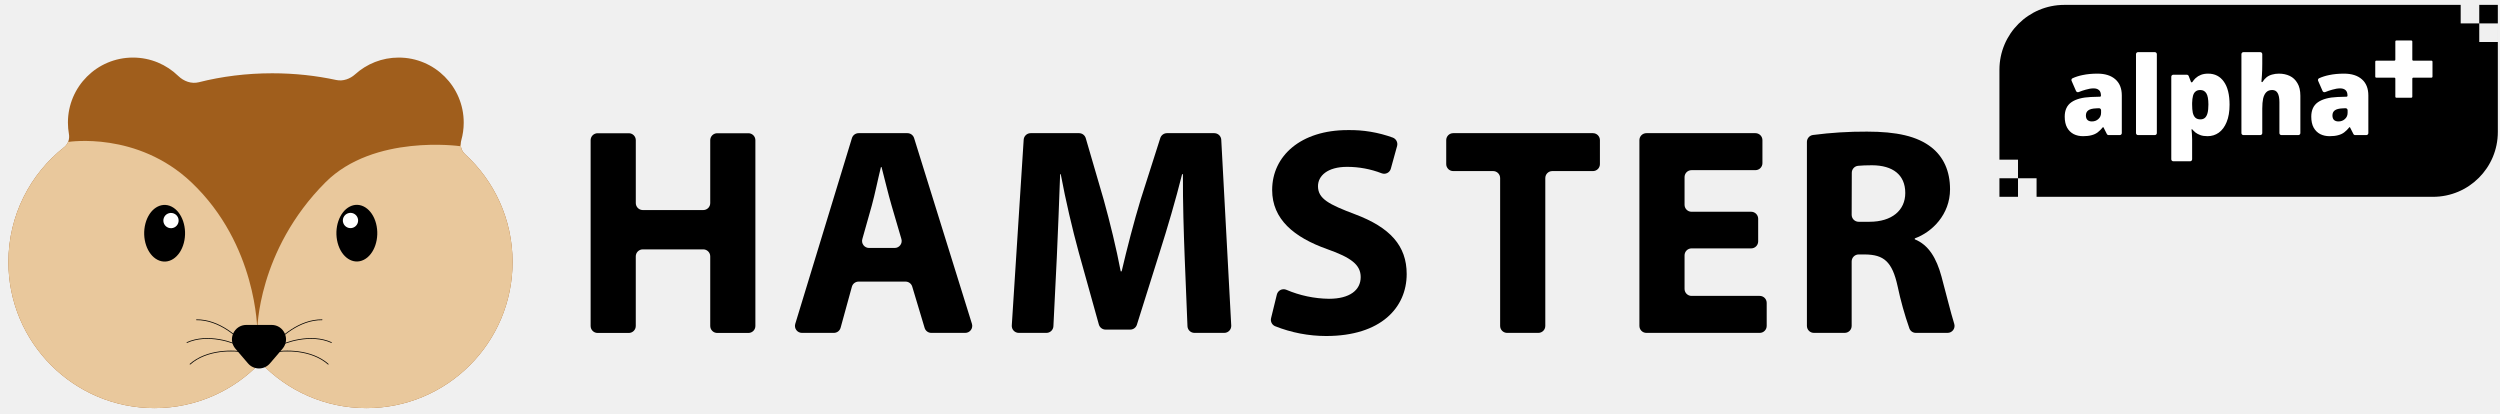
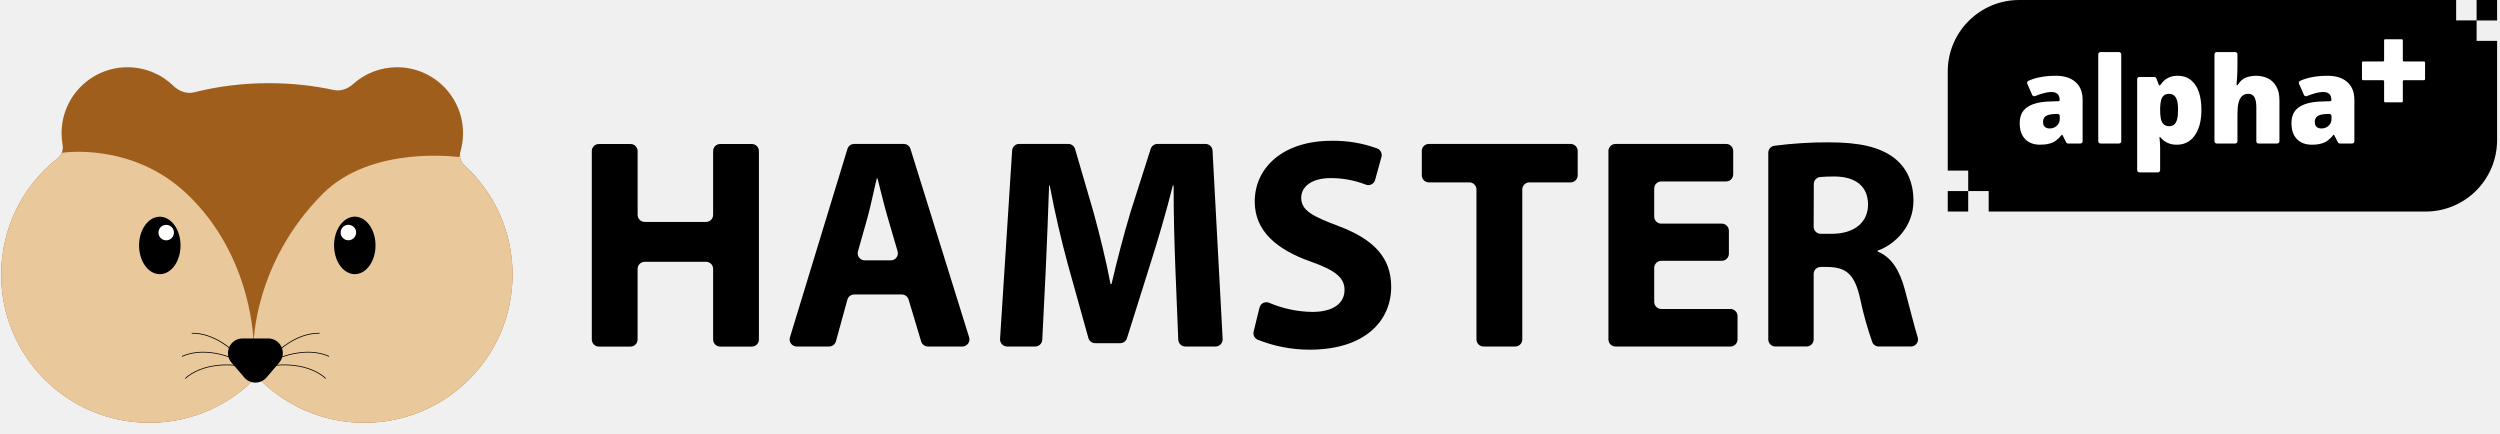
- <svg xmlns="http://www.w3.org/2000/svg" width="248" height="41" viewBox="0 0 248 41" fill="none">
-   <path d="M63.071 13.908V20.143C63.071 20.328 63.145 20.504 63.275 20.634C63.405 20.764 63.581 20.838 63.765 20.838H69.767C69.858 20.837 69.947 20.819 70.031 20.784C70.115 20.749 70.191 20.698 70.255 20.633C70.319 20.569 70.369 20.492 70.404 20.408C70.438 20.324 70.456 20.234 70.455 20.143V13.911C70.455 13.82 70.473 13.729 70.507 13.645C70.542 13.56 70.593 13.484 70.658 13.419C70.722 13.355 70.799 13.304 70.883 13.269C70.968 13.234 71.058 13.216 71.149 13.217H74.243C74.334 13.217 74.424 13.235 74.508 13.27C74.592 13.305 74.668 13.356 74.733 13.42C74.797 13.485 74.848 13.561 74.882 13.646C74.917 13.73 74.935 13.82 74.934 13.911V32.335C74.935 32.426 74.917 32.516 74.882 32.6C74.848 32.684 74.797 32.761 74.733 32.825C74.668 32.89 74.592 32.941 74.508 32.976C74.424 33.011 74.334 33.029 74.243 33.029H71.149C71.058 33.029 70.968 33.011 70.883 32.977C70.799 32.942 70.722 32.891 70.658 32.826C70.593 32.762 70.542 32.685 70.507 32.601C70.473 32.516 70.455 32.426 70.455 32.335V25.429C70.455 25.246 70.383 25.07 70.253 24.941C70.123 24.811 69.948 24.738 69.764 24.738H63.763C63.579 24.738 63.403 24.811 63.273 24.94C63.143 25.07 63.069 25.246 63.069 25.429V32.335C63.069 32.426 63.051 32.516 63.017 32.6C62.982 32.684 62.931 32.761 62.867 32.825C62.803 32.89 62.727 32.941 62.642 32.976C62.559 33.011 62.468 33.029 62.377 33.029H59.284C59.193 33.029 59.102 33.011 59.018 32.977C58.934 32.942 58.857 32.891 58.792 32.826C58.728 32.762 58.677 32.685 58.642 32.601C58.607 32.516 58.59 32.426 58.59 32.335V13.911C58.59 13.82 58.607 13.729 58.642 13.645C58.677 13.56 58.728 13.484 58.792 13.419C58.857 13.355 58.934 13.304 59.018 13.269C59.102 13.234 59.193 13.216 59.284 13.217H62.385C62.568 13.218 62.742 13.292 62.871 13.421C62.999 13.551 63.071 13.726 63.071 13.908V13.908Z" fill="black" />
-   <path d="M84.507 28.444L83.388 32.513C83.347 32.659 83.26 32.788 83.14 32.88C83.019 32.972 82.872 33.021 82.721 33.022H79.552C79.444 33.022 79.337 32.997 79.24 32.948C79.143 32.899 79.059 32.828 78.995 32.741C78.93 32.654 78.887 32.553 78.869 32.446C78.851 32.339 78.858 32.23 78.89 32.126L84.512 13.7C84.556 13.558 84.643 13.434 84.762 13.345C84.882 13.257 85.026 13.21 85.174 13.21H90.016C90.164 13.21 90.308 13.257 90.427 13.345C90.546 13.432 90.634 13.556 90.678 13.697L96.416 32.123C96.448 32.227 96.455 32.337 96.437 32.444C96.419 32.551 96.376 32.652 96.311 32.739C96.247 32.827 96.163 32.898 96.066 32.947C95.969 32.996 95.862 33.022 95.754 33.022H92.383C92.234 33.022 92.09 32.973 91.97 32.884C91.851 32.795 91.764 32.67 91.722 32.527L90.492 28.427C90.45 28.285 90.362 28.16 90.243 28.071C90.124 27.982 89.979 27.935 89.831 27.935H85.177C85.025 27.934 84.876 27.983 84.755 28.075C84.634 28.167 84.547 28.297 84.507 28.444ZM88.754 24.597C88.862 24.597 88.968 24.572 89.064 24.524C89.16 24.476 89.244 24.406 89.308 24.32C89.373 24.235 89.416 24.135 89.436 24.029C89.455 23.924 89.449 23.815 89.419 23.712L88.445 20.387C88.103 19.217 87.754 17.732 87.45 16.573H87.388C87.097 17.737 86.799 19.241 86.481 20.392L85.543 23.717C85.513 23.82 85.509 23.928 85.528 24.034C85.548 24.139 85.592 24.238 85.657 24.323C85.722 24.408 85.805 24.478 85.901 24.525C85.997 24.573 86.103 24.597 86.21 24.597H88.754Z" fill="black" />
-   <path d="M117.517 25.444C117.426 23.042 117.334 20.188 117.345 17.283H117.264C116.632 19.819 115.801 22.636 115.056 24.973L112.78 32.212C112.736 32.352 112.648 32.475 112.53 32.562C112.411 32.649 112.268 32.696 112.121 32.696H109.673C109.522 32.696 109.375 32.647 109.255 32.555C109.134 32.464 109.047 32.336 109.006 32.191L107.013 25.041C106.375 22.708 105.716 19.895 105.227 17.283H105.165C105.065 19.973 104.955 23.037 104.837 25.503L104.498 32.363C104.489 32.54 104.413 32.708 104.284 32.831C104.155 32.954 103.984 33.022 103.806 33.022H101.06C100.965 33.022 100.872 33.002 100.785 32.964C100.698 32.927 100.62 32.872 100.555 32.803C100.49 32.733 100.44 32.652 100.408 32.563C100.376 32.474 100.363 32.379 100.369 32.285L101.549 13.858C101.56 13.682 101.638 13.518 101.767 13.397C101.895 13.277 102.065 13.21 102.241 13.21H107.042C107.192 13.21 107.338 13.259 107.457 13.348C107.577 13.438 107.665 13.564 107.707 13.708L109.493 19.833C110.12 22.103 110.73 24.591 111.174 26.916H111.268C111.806 24.621 112.482 22.009 113.151 19.803L115.102 13.691C115.147 13.552 115.235 13.43 115.353 13.344C115.471 13.257 115.614 13.21 115.761 13.21H120.457C120.635 13.21 120.806 13.278 120.934 13.4C121.063 13.522 121.14 13.689 121.149 13.866L122.139 32.293C122.143 32.387 122.129 32.48 122.096 32.569C122.064 32.657 122.014 32.737 121.949 32.805C121.884 32.873 121.807 32.928 121.72 32.965C121.634 33.002 121.541 33.022 121.447 33.022H118.488C118.31 33.022 118.138 32.953 118.009 32.829C117.88 32.705 117.804 32.536 117.797 32.357L117.517 25.444Z" fill="black" />
-   <path d="M126.664 29.217C126.688 29.119 126.733 29.028 126.796 28.95C126.859 28.871 126.938 28.807 127.028 28.763C127.119 28.718 127.217 28.694 127.318 28.692C127.419 28.689 127.518 28.709 127.611 28.749C128.947 29.318 130.382 29.621 131.834 29.639C133.889 29.639 134.981 28.784 134.981 27.487C134.981 26.268 134.034 25.553 131.664 24.716C128.358 23.544 126.198 21.744 126.198 18.849C126.198 15.471 129.034 12.905 133.693 12.905C135.219 12.876 136.737 13.129 138.172 13.652C138.332 13.715 138.464 13.835 138.542 13.989C138.619 14.143 138.637 14.32 138.591 14.486L137.972 16.727C137.948 16.82 137.904 16.907 137.844 16.981C137.784 17.056 137.708 17.117 137.623 17.161C137.537 17.205 137.444 17.231 137.348 17.236C137.252 17.241 137.156 17.227 137.066 17.192C135.969 16.767 134.802 16.55 133.625 16.552C131.675 16.552 130.744 17.456 130.744 18.468C130.744 19.726 131.842 20.283 134.411 21.252C137.908 22.564 139.543 24.386 139.543 27.186C139.543 30.492 137.009 33.332 131.557 33.332C129.818 33.331 128.096 33 126.481 32.356C126.331 32.29 126.209 32.172 126.138 32.024C126.067 31.876 126.051 31.707 126.093 31.549L126.664 29.217Z" fill="black" />
-   <path d="M148.119 16.971H144.159C144.068 16.971 143.978 16.953 143.894 16.919C143.809 16.884 143.733 16.833 143.668 16.769C143.604 16.705 143.553 16.628 143.518 16.544C143.483 16.46 143.465 16.37 143.465 16.279V13.904C143.464 13.813 143.482 13.722 143.517 13.638C143.552 13.554 143.603 13.477 143.667 13.412C143.732 13.348 143.809 13.297 143.893 13.262C143.977 13.227 144.068 13.21 144.159 13.21H158.02C158.111 13.21 158.202 13.228 158.286 13.263C158.37 13.298 158.446 13.349 158.51 13.413C158.574 13.478 158.625 13.554 158.66 13.639C158.695 13.723 158.712 13.813 158.712 13.904V16.279C158.712 16.463 158.639 16.639 158.509 16.768C158.38 16.898 158.204 16.971 158.02 16.971H153.985C153.894 16.971 153.804 16.988 153.72 17.023C153.636 17.058 153.56 17.11 153.496 17.174C153.431 17.238 153.381 17.315 153.346 17.399C153.311 17.483 153.294 17.574 153.294 17.665V32.328C153.294 32.419 153.277 32.509 153.242 32.593C153.208 32.677 153.157 32.754 153.093 32.818C153.028 32.883 152.952 32.934 152.868 32.969C152.784 33.004 152.694 33.022 152.603 33.022H149.504C149.413 33.022 149.323 33.004 149.239 32.969C149.155 32.934 149.078 32.883 149.014 32.818C148.95 32.754 148.899 32.677 148.864 32.593C148.83 32.509 148.812 32.419 148.813 32.328V17.665C148.813 17.573 148.795 17.483 148.76 17.399C148.725 17.315 148.674 17.238 148.609 17.174C148.545 17.109 148.468 17.058 148.384 17.023C148.3 16.989 148.21 16.971 148.119 16.971Z" fill="black" />
-   <path d="M173.717 24.64H167.799C167.615 24.64 167.44 24.714 167.31 24.844C167.181 24.974 167.108 25.15 167.108 25.334V28.659C167.107 28.75 167.125 28.84 167.16 28.924C167.194 29.008 167.245 29.085 167.309 29.149C167.374 29.214 167.45 29.265 167.534 29.3C167.618 29.335 167.708 29.353 167.799 29.353H174.564C174.748 29.353 174.924 29.425 175.053 29.555C175.183 29.685 175.256 29.861 175.256 30.044V32.328C175.256 32.419 175.238 32.509 175.204 32.593C175.169 32.677 175.118 32.754 175.054 32.818C174.99 32.883 174.914 32.934 174.83 32.969C174.746 33.004 174.655 33.022 174.564 33.022H163.32C163.229 33.022 163.139 33.004 163.055 32.969C162.971 32.934 162.895 32.883 162.83 32.818C162.766 32.754 162.715 32.677 162.681 32.593C162.646 32.509 162.629 32.419 162.629 32.328V13.904C162.629 13.813 162.646 13.723 162.681 13.639C162.715 13.554 162.766 13.478 162.83 13.413C162.895 13.349 162.971 13.298 163.055 13.263C163.139 13.228 163.229 13.21 163.32 13.21H174.139C174.323 13.21 174.5 13.283 174.63 13.413C174.76 13.543 174.833 13.72 174.833 13.904V16.188C174.833 16.371 174.759 16.547 174.629 16.677C174.499 16.806 174.323 16.879 174.139 16.879H167.799C167.708 16.879 167.618 16.897 167.534 16.932C167.45 16.967 167.374 17.018 167.309 17.082C167.245 17.147 167.194 17.224 167.16 17.308C167.125 17.392 167.107 17.482 167.108 17.573V20.314C167.108 20.498 167.181 20.673 167.31 20.803C167.44 20.933 167.616 21.006 167.799 21.006H173.717C173.901 21.006 174.077 21.08 174.207 21.21C174.337 21.34 174.41 21.516 174.411 21.7V23.948C174.41 24.132 174.337 24.308 174.207 24.437C174.077 24.567 173.901 24.64 173.717 24.64V24.64Z" fill="black" />
-   <path d="M179.246 14.076C179.247 13.908 179.308 13.746 179.419 13.62C179.529 13.493 179.682 13.412 179.849 13.39C181.623 13.159 183.41 13.048 185.199 13.056C188.137 13.056 190.194 13.505 191.609 14.624C192.793 15.566 193.444 16.957 193.444 18.778C193.444 21.288 191.65 23.036 189.947 23.647V23.741C191.321 24.295 192.099 25.608 192.594 27.429C193.051 29.105 193.5 30.971 193.861 32.126C193.893 32.229 193.9 32.339 193.882 32.446C193.864 32.552 193.821 32.654 193.756 32.741C193.692 32.828 193.608 32.899 193.511 32.947C193.414 32.996 193.308 33.022 193.199 33.021H190.057C189.92 33.023 189.785 32.983 189.67 32.907C189.556 32.831 189.468 32.721 189.417 32.594C188.936 31.224 188.544 29.823 188.244 28.403C187.706 25.928 186.859 25.266 185.016 25.242H184.376C184.192 25.242 184.016 25.316 183.887 25.446C183.757 25.576 183.685 25.752 183.685 25.936V32.327C183.685 32.419 183.667 32.509 183.632 32.593C183.598 32.678 183.547 32.754 183.482 32.819C183.418 32.883 183.341 32.934 183.257 32.969C183.172 33.004 183.082 33.022 182.991 33.021H179.937C179.846 33.021 179.756 33.003 179.672 32.968C179.588 32.934 179.512 32.882 179.448 32.818C179.383 32.753 179.333 32.677 179.298 32.593C179.263 32.508 179.246 32.418 179.246 32.327V14.076ZM183.685 21.309C183.685 21.492 183.757 21.668 183.887 21.798C184.017 21.927 184.193 22 184.376 22H185.452C187.674 22 189.003 20.868 189.003 19.146C189.003 17.333 187.76 16.405 185.713 16.394C185.126 16.394 184.672 16.416 184.33 16.448C184.157 16.462 183.997 16.541 183.879 16.669C183.762 16.797 183.697 16.964 183.698 17.137L183.685 21.309Z" fill="black" />
-   <path d="M19.716 8.16C18.987 8.345 18.224 8.06 17.684 7.536C16.522 6.406 14.936 5.711 13.188 5.711C9.626 5.711 6.738 8.599 6.738 12.161C6.738 12.549 6.772 12.928 6.838 13.297C6.924 13.783 6.757 14.29 6.37 14.595C2.998 17.248 0.832 21.367 0.832 25.991C0.832 33.995 7.321 40.484 15.325 40.484C19.465 40.484 23.199 38.748 25.84 35.966C28.48 38.748 32.214 40.484 36.354 40.484C44.358 40.484 50.847 33.995 50.847 25.991C50.847 21.75 49.025 17.934 46.122 15.284C45.747 14.942 45.622 14.405 45.759 13.918C45.917 13.359 46.001 12.77 46.001 12.161C46.001 8.599 43.114 5.711 39.551 5.711C37.891 5.711 36.378 6.338 35.235 7.368C34.722 7.83 34.029 8.082 33.354 7.936C31.354 7.503 29.223 7.269 27.011 7.269C24.445 7.269 21.987 7.584 19.716 8.16Z" fill="#A05E1C" />
-   <path d="M6.771 14.042C6.691 14.257 6.556 14.449 6.37 14.595C2.998 17.249 0.832 21.367 0.832 25.991C0.832 33.996 7.321 40.485 15.325 40.485C19.465 40.485 23.199 38.749 25.84 35.967C28.48 38.749 32.214 40.485 36.354 40.485C44.358 40.485 50.847 33.996 50.847 25.991C50.847 21.75 49.025 17.935 46.122 15.284C45.84 15.027 45.699 14.659 45.705 14.284L45.63 14.499C45.63 14.499 37.083 13.28 32.285 18.087C25.52 24.867 25.52 32.788 25.52 32.788C25.52 32.788 25.52 24.28 18.986 18.087C13.617 12.999 6.8 14.076 6.8 14.076L6.771 14.042Z" fill="#E9C89C" />
-   <path d="M24.605 36.051C25.176 36.717 26.206 36.717 26.777 36.051L28.027 34.593C28.823 33.666 28.164 32.232 26.941 32.232H24.441C23.219 32.232 22.559 33.666 23.355 34.593L24.605 36.051Z" fill="black" />
-   <path d="M36.093 25.771C37.145 25.241 37.688 23.628 37.305 22.17C36.922 20.711 35.758 19.959 34.706 20.49C33.654 21.021 33.111 22.633 33.494 24.092C33.877 25.55 35.041 26.302 36.093 25.771Z" fill="black" />
-   <path d="M35.027 22.585C35.42 22.442 35.623 22.007 35.48 21.614C35.337 21.22 34.902 21.018 34.509 21.161C34.116 21.304 33.913 21.739 34.056 22.132C34.199 22.525 34.634 22.728 35.027 22.585Z" fill="white" />
-   <path d="M15.637 25.779C14.585 25.248 14.042 23.636 14.425 22.177C14.808 20.719 15.972 19.967 17.024 20.498C18.077 21.029 18.619 22.641 18.236 24.1C17.853 25.558 16.69 26.31 15.637 25.779Z" fill="black" />
-   <path d="M16.703 22.592C16.31 22.449 16.108 22.015 16.251 21.621C16.394 21.228 16.829 21.026 17.222 21.169C17.615 21.312 17.818 21.747 17.674 22.14C17.531 22.533 17.097 22.735 16.703 22.592Z" fill="white" />
-   <path fill-rule="evenodd" clip-rule="evenodd" d="M28.927 32.739C28.063 33.299 27.395 33.978 27.044 34.431L26.984 34.385C27.34 33.926 28.014 33.241 28.886 32.676C29.757 32.111 30.827 31.663 31.974 31.684L31.972 31.76C30.846 31.739 29.79 32.179 28.927 32.739Z" fill="black" />
-   <path fill-rule="evenodd" clip-rule="evenodd" d="M29.704 33.714C28.689 33.885 27.806 34.243 27.305 34.52L27.268 34.454C27.777 34.174 28.668 33.813 29.691 33.639C30.715 33.467 31.875 33.481 32.919 33.955L32.888 34.023C31.863 33.558 30.719 33.542 29.704 33.714Z" fill="black" />
-   <path fill-rule="evenodd" clip-rule="evenodd" d="M29.606 34.93C28.586 34.792 27.636 34.872 27.075 34.987L27.06 34.913C27.629 34.796 28.587 34.717 29.616 34.856C30.645 34.995 31.748 35.353 32.604 36.116L32.554 36.173C31.713 35.423 30.626 35.068 29.606 34.93Z" fill="black" />
-   <path fill-rule="evenodd" clip-rule="evenodd" d="M22.515 32.739C23.378 33.299 24.047 33.978 24.398 34.431L24.457 34.385C24.102 33.926 23.427 33.241 22.556 32.676C21.685 32.111 20.614 31.663 19.468 31.684L19.469 31.76C20.595 31.739 21.651 32.179 22.515 32.739Z" fill="black" />
-   <path fill-rule="evenodd" clip-rule="evenodd" d="M21.722 33.714C22.737 33.885 23.62 34.243 24.121 34.52L24.158 34.454C23.649 34.174 22.758 33.813 21.734 33.639C20.711 33.467 19.55 33.481 18.506 33.955L18.537 34.023C19.563 33.558 20.707 33.542 21.722 33.714Z" fill="black" />
-   <path fill-rule="evenodd" clip-rule="evenodd" d="M21.805 34.93C22.825 34.792 23.774 34.872 24.335 34.987L24.35 34.913C23.781 34.796 22.823 34.717 21.794 34.856C20.765 34.995 19.662 35.353 18.806 36.116L18.856 36.173C19.697 35.423 20.784 35.068 21.805 34.93Z" fill="black" />
-   <path fill-rule="evenodd" clip-rule="evenodd" d="M204.777 0.485H244.1V2.324H245.942V0.485H247.785V13.092C247.785 16.645 244.905 19.525 241.352 19.525H198.344V17.682H200.186V19.525H202.028V17.682H200.186V15.84H198.344V6.918C198.344 3.366 201.224 0.485 204.777 0.485ZM247.784 2.324H245.942V4.166H247.784V2.324Z" fill="black" />
-   <path d="M235.625 6.117C235.625 6.063 235.669 6.018 235.724 6.018H237.518C237.572 6.018 237.617 5.974 237.617 5.919V4.116C237.617 4.061 237.661 4.017 237.716 4.017H239.202C239.257 4.017 239.301 4.061 239.301 4.116V5.919C239.301 5.974 239.346 6.018 239.4 6.018H241.204C241.259 6.018 241.303 6.063 241.303 6.117V7.604C241.303 7.658 241.259 7.703 241.204 7.703H239.4C239.346 7.703 239.301 7.747 239.301 7.802V9.595C239.301 9.65 239.257 9.694 239.202 9.694H237.716C237.661 9.694 237.617 9.65 237.617 9.595V7.802C237.617 7.747 237.572 7.703 237.518 7.703H235.724C235.669 7.703 235.625 7.658 235.625 7.604V6.117Z" fill="white" />
-   <path d="M208.069 7.305C208.827 7.305 209.418 7.493 209.844 7.868C210.27 8.243 210.483 8.777 210.483 9.47V13.202C210.483 13.312 210.394 13.401 210.284 13.401H209.176C209.101 13.401 209.033 13.359 208.999 13.292L208.664 12.632C208.658 12.619 208.644 12.61 208.629 12.61V12.61C208.617 12.61 208.606 12.616 208.598 12.625C208.436 12.828 208.266 12.996 208.09 13.13C207.917 13.26 207.715 13.354 207.484 13.412C207.253 13.477 206.971 13.509 206.639 13.509C206.293 13.509 205.982 13.441 205.708 13.303C205.434 13.159 205.217 12.946 205.059 12.665C204.9 12.376 204.82 12.011 204.82 11.571C204.82 10.928 205.04 10.452 205.481 10.142C205.928 9.831 206.574 9.658 207.419 9.622L208.328 9.592C208.377 9.591 208.415 9.551 208.415 9.503V9.503C208.415 9.236 208.35 9.048 208.22 8.94C208.09 8.824 207.913 8.767 207.69 8.767C207.451 8.767 207.188 8.81 206.899 8.897C206.67 8.959 206.439 9.038 206.206 9.133C206.104 9.174 205.986 9.129 205.942 9.028L205.501 8.017C205.459 7.921 205.499 7.808 205.594 7.764C205.897 7.625 206.231 7.519 206.596 7.446C207.036 7.352 207.527 7.305 208.069 7.305ZM207.949 10.748C207.574 10.762 207.307 10.831 207.148 10.954C206.997 11.069 206.921 11.235 206.921 11.452C206.921 11.654 206.975 11.806 207.083 11.907C207.192 12.001 207.336 12.047 207.516 12.047C207.769 12.047 207.982 11.968 208.155 11.809C208.336 11.65 208.426 11.445 208.426 11.192V10.935C208.426 10.821 208.331 10.731 208.218 10.736L207.949 10.748Z" fill="white" />
-   <path d="M213.959 13.202C213.959 13.312 213.87 13.401 213.76 13.401H212.09C211.98 13.401 211.891 13.312 211.891 13.202V5.371C211.891 5.261 211.98 5.172 212.09 5.172H213.76C213.87 5.172 213.959 5.261 213.959 5.371V13.202Z" fill="white" />
-   <path d="M219.051 7.305C219.715 7.305 220.235 7.572 220.61 8.106C220.985 8.633 221.173 9.395 221.173 10.391C221.173 11.069 221.076 11.643 220.881 12.112C220.693 12.574 220.433 12.924 220.101 13.163C219.776 13.394 219.405 13.509 218.986 13.509C218.704 13.509 218.466 13.473 218.271 13.401C218.076 13.329 217.914 13.242 217.784 13.141C217.66 13.038 217.556 12.935 217.472 12.831C217.464 12.822 217.452 12.816 217.44 12.816V12.816C217.415 12.816 217.396 12.837 217.399 12.861C217.412 12.986 217.425 13.118 217.438 13.26C217.452 13.419 217.459 13.603 217.459 13.812V15.8C217.459 15.91 217.37 15.999 217.26 15.999H215.59C215.48 15.999 215.391 15.91 215.391 15.8V7.612C215.391 7.502 215.48 7.413 215.59 7.413H216.933C217.015 7.413 217.089 7.464 217.119 7.541L217.342 8.121C217.354 8.151 217.383 8.171 217.416 8.171V8.171C217.443 8.171 217.468 8.157 217.483 8.135C217.579 7.99 217.69 7.858 217.817 7.738C217.961 7.608 218.134 7.503 218.336 7.424C218.538 7.345 218.777 7.305 219.051 7.305ZM218.271 8.929C218.069 8.929 217.91 8.98 217.795 9.081C217.679 9.174 217.596 9.315 217.546 9.503C217.495 9.691 217.466 9.929 217.459 10.217V10.38C217.459 10.697 217.481 10.965 217.524 11.181C217.575 11.398 217.661 11.564 217.784 11.679C217.907 11.787 218.073 11.842 218.282 11.842C218.455 11.842 218.6 11.795 218.715 11.701C218.838 11.6 218.928 11.441 218.986 11.225C219.044 11.008 219.073 10.723 219.073 10.369C219.073 9.842 219.004 9.47 218.867 9.254C218.73 9.037 218.531 8.929 218.271 8.929Z" fill="white" />
-   <path d="M224.417 6.341C224.417 6.782 224.406 7.153 224.384 7.456C224.365 7.721 224.349 7.931 224.336 8.085C224.333 8.12 224.36 8.149 224.395 8.149V8.149C224.415 8.149 224.434 8.139 224.445 8.122C224.57 7.925 224.709 7.769 224.861 7.651C225.027 7.529 225.211 7.442 225.413 7.392C225.615 7.334 225.835 7.305 226.073 7.305C226.47 7.305 226.828 7.381 227.145 7.532C227.463 7.684 227.716 7.922 227.903 8.247C228.098 8.565 228.196 8.983 228.196 9.503V13.202C228.196 13.312 228.106 13.401 227.996 13.401H226.316C226.206 13.401 226.117 13.312 226.117 13.202V10.131C226.117 9.734 226.059 9.434 225.943 9.232C225.828 9.03 225.648 8.929 225.402 8.929C225.157 8.929 224.962 9.001 224.817 9.146C224.673 9.29 224.568 9.499 224.503 9.774C224.446 10.041 224.417 10.373 224.417 10.77V13.202C224.417 13.312 224.328 13.401 224.218 13.401H222.548C222.438 13.401 222.349 13.312 222.349 13.202V5.371C222.349 5.261 222.438 5.172 222.548 5.172H224.218C224.328 5.172 224.417 5.261 224.417 5.371V6.341Z" fill="white" />
-   <path d="M232.526 7.305C233.284 7.305 233.876 7.493 234.302 7.868C234.727 8.243 234.94 8.777 234.94 9.47V13.202C234.94 13.312 234.851 13.401 234.741 13.401H233.633C233.558 13.401 233.49 13.359 233.456 13.292L233.121 12.632C233.115 12.619 233.101 12.61 233.086 12.61V12.61C233.074 12.61 233.063 12.616 233.055 12.625C232.893 12.828 232.724 12.996 232.547 13.13C232.374 13.26 232.172 13.354 231.941 13.412C231.71 13.477 231.429 13.509 231.097 13.509C230.75 13.509 230.44 13.441 230.165 13.303C229.891 13.159 229.675 12.946 229.516 12.665C229.357 12.376 229.278 12.011 229.278 11.571C229.278 10.928 229.498 10.452 229.938 10.142C230.386 9.831 231.032 9.658 231.876 9.622L232.786 9.592C232.834 9.591 232.872 9.551 232.872 9.503V9.503C232.872 9.236 232.807 9.048 232.677 8.94C232.547 8.824 232.371 8.767 232.147 8.767C231.909 8.767 231.645 8.81 231.356 8.897C231.128 8.959 230.897 9.038 230.663 9.133C230.561 9.174 230.444 9.129 230.399 9.028L229.958 8.017C229.916 7.921 229.956 7.808 230.051 7.764C230.354 7.625 230.688 7.519 231.053 7.446C231.494 7.352 231.984 7.305 232.526 7.305ZM232.407 10.748C232.031 10.762 231.764 10.831 231.605 10.954C231.454 11.069 231.378 11.235 231.378 11.452C231.378 11.654 231.432 11.806 231.54 11.907C231.649 12.001 231.793 12.047 231.974 12.047C232.226 12.047 232.439 11.968 232.612 11.809C232.793 11.65 232.883 11.445 232.883 11.192V10.935C232.883 10.821 232.788 10.731 232.675 10.736L232.407 10.748Z" fill="white" />
+ <svg xmlns="http://www.w3.org/2000/svg" width="225" height="39" viewBox="0 0 225 39" fill="none">
+   <path d="M57.386 13.596V19.334C57.386 19.504 57.453 19.666 57.573 19.786C57.693 19.906 57.855 19.973 58.025 19.973H63.547C63.631 19.973 63.713 19.956 63.791 19.924C63.868 19.891 63.938 19.844 63.996 19.785C64.055 19.726 64.102 19.655 64.133 19.578C64.165 19.501 64.181 19.418 64.181 19.334V13.599C64.181 13.515 64.197 13.431 64.229 13.354C64.261 13.276 64.308 13.206 64.367 13.146C64.427 13.087 64.497 13.04 64.575 13.008C64.652 12.976 64.736 12.96 64.82 12.96H67.666C67.75 12.96 67.833 12.976 67.91 13.009C67.988 13.041 68.058 13.088 68.117 13.147C68.176 13.207 68.223 13.277 68.255 13.354C68.287 13.432 68.303 13.515 68.303 13.599V30.553C68.303 30.637 68.287 30.72 68.255 30.797C68.223 30.875 68.176 30.945 68.117 31.005C68.058 31.064 67.988 31.111 67.91 31.143C67.833 31.175 67.75 31.192 67.666 31.192H64.82C64.736 31.192 64.652 31.176 64.575 31.144C64.497 31.112 64.427 31.065 64.367 31.005C64.308 30.946 64.261 30.875 64.229 30.798C64.197 30.72 64.181 30.637 64.181 30.553V24.198C64.181 24.03 64.114 23.868 63.995 23.749C63.875 23.629 63.714 23.562 63.545 23.562H58.022C57.853 23.562 57.691 23.629 57.571 23.748C57.452 23.868 57.384 24.029 57.383 24.198V30.553C57.384 30.637 57.367 30.72 57.336 30.797C57.304 30.875 57.257 30.945 57.198 31.005C57.139 31.064 57.069 31.111 56.991 31.143C56.914 31.175 56.831 31.192 56.747 31.192H53.9C53.816 31.192 53.733 31.176 53.656 31.144C53.578 31.112 53.507 31.065 53.448 31.005C53.389 30.946 53.342 30.875 53.31 30.798C53.278 30.72 53.261 30.637 53.262 30.553V13.599C53.261 13.515 53.278 13.431 53.31 13.354C53.342 13.276 53.389 13.206 53.448 13.146C53.507 13.087 53.578 13.04 53.656 13.008C53.733 12.976 53.816 12.96 53.9 12.96H56.755C56.922 12.961 57.083 13.029 57.201 13.148C57.319 13.267 57.386 13.428 57.386 13.596V13.596Z" fill="black" />
+   <path d="M76.264 26.972L75.234 30.717C75.197 30.851 75.116 30.97 75.005 31.054C74.895 31.139 74.759 31.184 74.62 31.185H71.704C71.604 31.185 71.506 31.162 71.417 31.117C71.328 31.072 71.25 31.007 71.191 30.927C71.132 30.846 71.092 30.753 71.075 30.655C71.059 30.557 71.065 30.456 71.095 30.36L76.269 13.404C76.308 13.273 76.389 13.159 76.499 13.078C76.608 12.997 76.741 12.953 76.877 12.953H81.333C81.469 12.953 81.602 12.996 81.712 13.077C81.821 13.158 81.902 13.271 81.942 13.401L87.222 30.358C87.252 30.453 87.258 30.555 87.242 30.653C87.225 30.751 87.186 30.845 87.126 30.925C87.067 31.005 86.99 31.071 86.901 31.116C86.812 31.161 86.713 31.185 86.614 31.185H83.512C83.375 31.185 83.241 31.14 83.132 31.058C83.022 30.976 82.942 30.861 82.903 30.729L81.772 26.957C81.733 26.826 81.652 26.711 81.542 26.629C81.433 26.547 81.299 26.503 81.162 26.504H76.88C76.74 26.503 76.604 26.548 76.492 26.633C76.381 26.717 76.3 26.837 76.264 26.972ZM80.172 23.432C80.271 23.432 80.369 23.409 80.457 23.365C80.546 23.321 80.623 23.256 80.682 23.177C80.741 23.098 80.781 23.007 80.799 22.91C80.817 22.812 80.811 22.712 80.784 22.617L79.888 19.558C79.573 18.481 79.251 17.114 78.972 16.047H78.915C78.647 17.119 78.373 18.503 78.081 19.563L77.217 22.622C77.19 22.717 77.185 22.817 77.204 22.913C77.222 23.01 77.262 23.102 77.322 23.18C77.381 23.258 77.458 23.322 77.547 23.366C77.635 23.409 77.732 23.432 77.831 23.432H80.172Z" fill="black" />
+   <path d="M105.786 24.212C105.702 22.001 105.618 19.374 105.628 16.701H105.553C104.972 19.035 104.207 21.627 103.521 23.778L101.427 30.44C101.386 30.569 101.306 30.682 101.197 30.762C101.088 30.842 100.956 30.885 100.82 30.885H98.568C98.429 30.885 98.293 30.84 98.183 30.756C98.072 30.672 97.992 30.554 97.954 30.42L96.12 23.84C95.533 21.694 94.926 19.105 94.476 16.701H94.419C94.327 19.176 94.226 21.996 94.117 24.266L93.805 30.578C93.797 30.742 93.727 30.896 93.608 31.009C93.49 31.122 93.332 31.185 93.169 31.185H90.641C90.554 31.185 90.468 31.167 90.388 31.132C90.308 31.097 90.236 31.047 90.177 30.983C90.117 30.919 90.071 30.845 90.042 30.762C90.012 30.681 90 30.593 90.005 30.506L91.092 13.55C91.102 13.388 91.173 13.236 91.292 13.125C91.41 13.014 91.566 12.953 91.728 12.953H96.147C96.284 12.953 96.418 12.998 96.528 13.081C96.639 13.163 96.719 13.279 96.758 13.411L98.402 19.048C98.979 21.137 99.541 23.427 99.949 25.566H100.036C100.531 23.454 101.152 21.05 101.768 19.02L103.563 13.396C103.605 13.268 103.685 13.156 103.794 13.076C103.903 12.996 104.035 12.953 104.17 12.953H108.492C108.655 12.953 108.812 13.015 108.931 13.128C109.049 13.24 109.12 13.394 109.128 13.557L110.039 30.514C110.043 30.6 110.03 30.687 110 30.768C109.97 30.849 109.924 30.923 109.865 30.986C109.805 31.048 109.733 31.098 109.654 31.133C109.575 31.167 109.489 31.185 109.403 31.185H106.68C106.515 31.185 106.357 31.121 106.238 31.007C106.12 30.893 106.05 30.738 106.044 30.573L105.786 24.212Z" fill="black" />
+   <path d="M113.355 27.683C113.377 27.593 113.418 27.509 113.476 27.437C113.534 27.365 113.607 27.306 113.69 27.265C113.773 27.224 113.864 27.202 113.957 27.2C114.049 27.198 114.141 27.215 114.226 27.252C115.456 27.777 116.776 28.055 118.113 28.072C120.004 28.072 121.009 27.285 121.009 26.091C121.009 24.97 120.137 24.312 117.957 23.542C114.914 22.462 112.926 20.806 112.926 18.143C112.926 15.034 115.536 12.672 119.823 12.672C121.228 12.645 122.625 12.878 123.945 13.36C124.093 13.418 124.214 13.528 124.285 13.67C124.357 13.811 124.373 13.975 124.331 14.127L123.761 16.19C123.739 16.275 123.698 16.355 123.643 16.424C123.588 16.492 123.518 16.549 123.44 16.589C123.361 16.63 123.275 16.653 123.186 16.658C123.098 16.663 123.01 16.649 122.927 16.618C121.918 16.226 120.844 16.026 119.761 16.029C117.966 16.029 117.11 16.86 117.11 17.791C117.11 18.95 118.12 19.462 120.484 20.353C123.702 21.561 125.207 23.237 125.207 25.814C125.207 28.857 122.875 31.471 117.858 31.471C116.258 31.47 114.672 31.165 113.186 30.572C113.048 30.511 112.936 30.403 112.871 30.267C112.806 30.13 112.791 29.975 112.83 29.829L113.355 27.683Z" fill="black" />
+   <path d="M132.243 16.414H128.6C128.516 16.414 128.433 16.398 128.355 16.366C128.278 16.334 128.208 16.287 128.148 16.228C128.089 16.169 128.042 16.099 128.01 16.022C127.977 15.944 127.961 15.861 127.961 15.778V13.592C127.961 13.508 127.977 13.425 128.009 13.347C128.041 13.269 128.088 13.199 128.147 13.139C128.207 13.08 128.277 13.033 128.355 13.001C128.432 12.969 128.516 12.953 128.6 12.953H141.356C141.439 12.953 141.522 12.97 141.6 13.002C141.677 13.034 141.747 13.081 141.806 13.14C141.865 13.2 141.912 13.27 141.944 13.348C141.976 13.425 141.992 13.508 141.992 13.592V15.778C141.992 15.946 141.925 16.108 141.806 16.227C141.686 16.347 141.524 16.414 141.356 16.414H137.642C137.559 16.414 137.476 16.43 137.398 16.462C137.321 16.495 137.251 16.542 137.192 16.601C137.133 16.66 137.086 16.731 137.054 16.808C137.022 16.886 137.006 16.969 137.006 17.052V30.546C137.007 30.63 136.99 30.713 136.959 30.79C136.927 30.868 136.88 30.938 136.821 30.998C136.762 31.057 136.691 31.104 136.614 31.136C136.537 31.168 136.454 31.185 136.37 31.185H133.518C133.435 31.185 133.352 31.168 133.274 31.136C133.197 31.104 133.127 31.057 133.068 30.998C133.009 30.938 132.962 30.868 132.93 30.79C132.898 30.713 132.882 30.63 132.882 30.546V17.052C132.882 16.969 132.866 16.886 132.834 16.808C132.801 16.731 132.754 16.66 132.695 16.601C132.636 16.542 132.565 16.495 132.488 16.462C132.41 16.43 132.327 16.414 132.243 16.414Z" fill="black" />
+   <path d="M154.962 23.471H149.516C149.347 23.472 149.185 23.54 149.066 23.659C148.946 23.779 148.879 23.941 148.879 24.11V27.17C148.879 27.253 148.895 27.336 148.927 27.414C148.959 27.491 149.006 27.562 149.065 27.621C149.124 27.68 149.194 27.727 149.272 27.76C149.349 27.792 149.432 27.808 149.516 27.808H155.741C155.91 27.808 156.072 27.875 156.191 27.995C156.311 28.114 156.378 28.276 156.378 28.445V30.546C156.378 30.63 156.362 30.713 156.33 30.79C156.298 30.868 156.251 30.938 156.192 30.998C156.133 31.057 156.063 31.104 155.985 31.136C155.908 31.168 155.825 31.185 155.741 31.185H145.394C145.31 31.185 145.227 31.168 145.15 31.136C145.073 31.104 145.002 31.057 144.943 30.998C144.884 30.938 144.837 30.868 144.806 30.79C144.774 30.713 144.757 30.63 144.758 30.546V13.592C144.757 13.508 144.774 13.425 144.806 13.348C144.837 13.27 144.884 13.2 144.943 13.14C145.002 13.081 145.073 13.034 145.15 13.002C145.227 12.97 145.31 12.953 145.394 12.953H155.35C155.52 12.953 155.682 13.02 155.802 13.14C155.922 13.26 155.989 13.422 155.989 13.592V15.694C155.988 15.862 155.921 16.024 155.801 16.143C155.681 16.263 155.519 16.33 155.35 16.33H149.516C149.432 16.33 149.349 16.346 149.272 16.378C149.194 16.41 149.124 16.457 149.065 16.517C149.006 16.576 148.959 16.647 148.927 16.724C148.895 16.802 148.879 16.884 148.879 16.968V19.491C148.879 19.66 148.946 19.821 149.066 19.941C149.185 20.06 149.347 20.127 149.516 20.127H154.962C155.131 20.128 155.293 20.195 155.413 20.315C155.532 20.434 155.6 20.596 155.6 20.766V22.835C155.6 23.004 155.532 23.166 155.412 23.285C155.293 23.404 155.131 23.471 154.962 23.471V23.471Z" fill="black" />
+   <path d="M159.145 13.749C159.145 13.595 159.201 13.446 159.303 13.33C159.405 13.213 159.546 13.138 159.699 13.118C161.332 12.906 162.976 12.803 164.623 12.811C167.326 12.811 169.22 13.224 170.522 14.254C171.611 15.121 172.21 16.4 172.21 18.076C172.21 20.386 170.559 21.995 168.992 22.557V22.643C170.257 23.153 170.972 24.361 171.428 26.037C171.849 27.58 172.262 29.297 172.594 30.36C172.623 30.455 172.63 30.556 172.613 30.654C172.596 30.752 172.557 30.845 172.498 30.926C172.438 31.006 172.361 31.071 172.272 31.116C172.183 31.161 172.084 31.184 171.985 31.184H169.093C168.967 31.186 168.843 31.149 168.737 31.079C168.632 31.008 168.551 30.908 168.504 30.79C168.061 29.529 167.701 28.241 167.425 26.933C166.93 24.656 166.15 24.047 164.454 24.025H163.865C163.696 24.025 163.534 24.093 163.415 24.213C163.296 24.332 163.229 24.494 163.229 24.663V30.545C163.229 30.629 163.213 30.712 163.181 30.79C163.149 30.867 163.102 30.938 163.043 30.997C162.983 31.057 162.913 31.104 162.835 31.136C162.758 31.168 162.674 31.184 162.59 31.184H159.781C159.697 31.184 159.614 31.167 159.537 31.135C159.459 31.103 159.389 31.056 159.33 30.997C159.271 30.937 159.224 30.867 159.192 30.789C159.16 30.712 159.144 30.629 159.145 30.545V13.749ZM163.229 20.406C163.229 20.574 163.296 20.736 163.415 20.855C163.535 20.975 163.696 21.042 163.865 21.042H164.855C166.9 21.042 168.123 20 168.123 18.415C168.123 16.747 166.979 15.893 165.096 15.883C164.556 15.883 164.138 15.903 163.823 15.932C163.664 15.946 163.516 16.018 163.408 16.136C163.3 16.253 163.241 16.407 163.241 16.566L163.229 20.406Z" fill="black" />
+   <path d="M17.484 8.305C16.812 8.476 16.11 8.214 15.613 7.731C14.544 6.692 13.085 6.052 11.476 6.052C8.198 6.052 5.541 8.709 5.541 11.988C5.541 12.344 5.572 12.694 5.632 13.033C5.712 13.479 5.558 13.946 5.202 14.227C2.098 16.669 0.105 20.459 0.105 24.714C0.105 32.08 6.077 38.051 13.443 38.051C17.252 38.051 20.688 36.454 23.118 33.894C25.549 36.454 28.985 38.051 32.794 38.051C40.16 38.051 46.131 32.08 46.131 24.714C46.131 20.811 44.455 17.3 41.783 14.861C41.438 14.546 41.323 14.053 41.45 13.604C41.595 13.09 41.672 12.548 41.672 11.988C41.672 8.709 39.015 6.052 35.736 6.052C34.209 6.052 32.816 6.629 31.765 7.576C31.292 8.002 30.654 8.234 30.033 8.099C28.193 7.7 26.232 7.485 24.197 7.485C21.835 7.485 19.573 7.775 17.484 8.305Z" fill="#A05E1C" />
+   <path d="M5.571 13.718C5.497 13.915 5.372 14.092 5.202 14.227C2.098 16.669 0.105 20.459 0.105 24.714C0.105 32.08 6.077 38.051 13.443 38.051C17.252 38.051 20.688 36.455 23.118 33.894C25.549 36.455 28.985 38.051 32.794 38.051C40.16 38.051 46.131 32.08 46.131 24.714C46.131 20.811 44.455 17.3 41.783 14.861C41.523 14.624 41.394 14.286 41.4 13.941L41.331 14.139C41.331 14.139 33.465 13.016 29.05 17.441C22.824 23.679 22.824 30.969 22.824 30.969C22.824 30.969 22.824 23.139 16.811 17.441C11.871 12.758 5.598 13.749 5.598 13.749L5.571 13.718Z" fill="#E9C89C" />
+   <path d="M21.986 33.974C22.511 34.587 23.459 34.587 23.984 33.974L25.135 32.632C25.867 31.779 25.26 30.459 24.136 30.459H21.834C20.71 30.459 20.103 31.779 20.835 32.632L21.986 33.974Z" fill="black" />
+   <path d="M32.569 24.517C33.537 24.028 34.037 22.544 33.684 21.202C33.332 19.86 32.261 19.168 31.293 19.657C30.324 20.145 29.825 21.629 30.177 22.971C30.53 24.313 31.601 25.005 32.569 24.517Z" fill="black" />
+   <path d="M31.593 21.584C31.955 21.452 32.141 21.052 32.01 20.69C31.878 20.328 31.478 20.142 31.116 20.273C30.754 20.405 30.568 20.805 30.699 21.167C30.831 21.529 31.231 21.715 31.593 21.584Z" fill="white" />
+   <path d="M13.744 24.521C12.775 24.033 12.276 22.549 12.628 21.207C12.981 19.865 14.052 19.173 15.02 19.661C15.988 20.15 16.488 21.634 16.135 22.976C15.783 24.318 14.712 25.01 13.744 24.521Z" fill="black" />
+   <path d="M14.72 21.588C14.358 21.457 14.171 21.057 14.303 20.695C14.435 20.333 14.835 20.146 15.197 20.278C15.558 20.41 15.745 20.81 15.613 21.172C15.481 21.534 15.081 21.72 14.72 21.588Z" fill="white" />
+   <path fill-rule="evenodd" clip-rule="evenodd" d="M25.959 30.926C25.164 31.442 24.549 32.066 24.227 32.483L24.172 32.441C24.499 32.018 25.12 31.388 25.921 30.868C26.723 30.348 27.708 29.936 28.763 29.956L28.762 30.025C27.726 30.006 26.754 30.411 25.959 30.926Z" fill="black" />
+   <path fill-rule="evenodd" clip-rule="evenodd" d="M26.673 31.823C25.739 31.981 24.927 32.31 24.465 32.565L24.432 32.505C24.9 32.246 25.72 31.914 26.662 31.755C27.604 31.596 28.671 31.609 29.632 32.045L29.604 32.108C28.66 31.679 27.607 31.665 26.673 31.823Z" fill="black" />
+   <path fill-rule="evenodd" clip-rule="evenodd" d="M26.586 32.942C25.647 32.815 24.774 32.888 24.257 32.994L24.243 32.927C24.767 32.819 25.648 32.746 26.595 32.874C27.542 33.002 28.558 33.332 29.345 34.034L29.299 34.086C28.525 33.396 27.525 33.069 26.586 32.942Z" fill="black" />
+   <path fill-rule="evenodd" clip-rule="evenodd" d="M20.056 30.926C20.851 31.442 21.466 32.066 21.789 32.483L21.844 32.441C21.517 32.018 20.896 31.388 20.094 30.868C19.293 30.348 18.307 29.936 17.252 29.956L17.254 30.025C18.29 30.006 19.262 30.411 20.056 30.926Z" fill="black" />
+   <path fill-rule="evenodd" clip-rule="evenodd" d="M19.327 31.823C20.261 31.981 21.073 32.31 21.535 32.565L21.568 32.505C21.1 32.246 20.28 31.914 19.338 31.755C18.396 31.596 17.329 31.609 16.368 32.045L16.396 32.108C17.34 31.679 18.393 31.665 19.327 31.823Z" fill="black" />
+   <path fill-rule="evenodd" clip-rule="evenodd" d="M19.406 32.942C20.345 32.815 21.219 32.888 21.735 32.994L21.749 32.927C21.225 32.819 20.344 32.746 19.397 32.874C18.45 33.002 17.435 33.332 16.647 34.034L16.693 34.086C17.467 33.396 18.467 33.069 19.406 32.942Z" fill="black" />
+   <path fill-rule="evenodd" clip-rule="evenodd" d="M181.73 0H221.053V1.838H222.895V0H224.738V12.606C224.738 16.159 221.858 19.04 218.305 19.04H175.297V17.197H177.139V19.039H178.982V17.197H177.139V15.354H175.297V6.433C175.297 2.88 178.177 0 181.73 0ZM224.738 1.839H222.895V3.681H224.738V1.839Z" fill="black" />
+   <path d="M212.578 5.632C212.578 5.577 212.622 5.533 212.677 5.533H214.471C214.525 5.533 214.57 5.489 214.57 5.434V3.63C214.57 3.576 214.614 3.531 214.669 3.531H216.155C216.21 3.531 216.254 3.576 216.254 3.63V5.434C216.254 5.489 216.299 5.533 216.353 5.533H218.157C218.212 5.533 218.256 5.577 218.256 5.632V7.118C218.256 7.173 218.212 7.217 218.157 7.217H216.353C216.299 7.217 216.254 7.262 216.254 7.317V9.11C216.254 9.165 216.21 9.209 216.155 9.209H214.669C214.614 9.209 214.57 9.165 214.57 9.11V7.317C214.57 7.262 214.525 7.217 214.471 7.217H212.677C212.622 7.217 212.578 7.173 212.578 7.118V5.632Z" fill="white" />
+   <path d="M185.022 6.82C185.78 6.82 186.372 7.007 186.797 7.383C187.223 7.758 187.436 8.292 187.436 8.985V12.716C187.436 12.826 187.347 12.915 187.237 12.915H186.129C186.054 12.915 185.986 12.873 185.952 12.806L185.617 12.147C185.611 12.133 185.597 12.125 185.582 12.125V12.125C185.57 12.125 185.559 12.131 185.551 12.14C185.389 12.343 185.22 12.511 185.043 12.645C184.87 12.775 184.668 12.869 184.437 12.926C184.206 12.991 183.925 13.024 183.592 13.024C183.246 13.024 182.936 12.955 182.661 12.818C182.387 12.674 182.17 12.461 182.012 12.179C181.853 11.89 181.773 11.526 181.773 11.086C181.773 10.443 181.994 9.967 182.434 9.656C182.881 9.346 183.528 9.173 184.372 9.137L185.282 9.107C185.33 9.105 185.368 9.066 185.368 9.018V9.018C185.368 8.75 185.303 8.563 185.173 8.455C185.043 8.339 184.867 8.281 184.643 8.281C184.405 8.281 184.141 8.325 183.852 8.411C183.624 8.474 183.393 8.553 183.159 8.648C183.057 8.689 182.94 8.643 182.895 8.542L182.454 7.531C182.412 7.435 182.452 7.323 182.547 7.279C182.85 7.14 183.184 7.033 183.549 6.96C183.989 6.866 184.48 6.82 185.022 6.82ZM184.903 10.263C184.527 10.277 184.26 10.346 184.101 10.468C183.95 10.584 183.874 10.75 183.874 10.966C183.874 11.169 183.928 11.32 184.036 11.421C184.145 11.515 184.289 11.562 184.47 11.562C184.722 11.562 184.935 11.483 185.108 11.324C185.289 11.165 185.379 10.959 185.379 10.707V10.45C185.379 10.336 185.284 10.245 185.171 10.251L184.903 10.263Z" fill="white" />
+   <path d="M190.912 12.716C190.912 12.826 190.823 12.915 190.713 12.915H189.044C188.934 12.915 188.844 12.826 188.844 12.716V4.886C188.844 4.776 188.934 4.687 189.044 4.687H190.713C190.823 4.687 190.912 4.776 190.912 4.886V12.716Z" fill="white" />
+   <path d="M196.004 6.82C196.668 6.82 197.188 7.087 197.563 7.621C197.939 8.148 198.126 8.909 198.126 9.905C198.126 10.584 198.029 11.158 197.834 11.627C197.646 12.089 197.386 12.439 197.054 12.677C196.729 12.908 196.358 13.024 195.939 13.024C195.658 13.024 195.419 12.988 195.224 12.915C195.03 12.843 194.867 12.757 194.737 12.656C194.613 12.552 194.509 12.449 194.425 12.346C194.417 12.336 194.405 12.331 194.393 12.331V12.331C194.368 12.331 194.35 12.352 194.352 12.376C194.365 12.5 194.378 12.633 194.391 12.775C194.405 12.934 194.412 13.118 194.412 13.327V15.315C194.412 15.425 194.323 15.514 194.213 15.514H192.544C192.433 15.514 192.344 15.425 192.344 15.315V7.127C192.344 7.017 192.433 6.928 192.544 6.928H193.886C193.968 6.928 194.042 6.979 194.072 7.055L194.295 7.635C194.307 7.666 194.336 7.686 194.369 7.686V7.686C194.396 7.686 194.421 7.672 194.436 7.649C194.532 7.505 194.643 7.373 194.77 7.253C194.914 7.123 195.087 7.018 195.289 6.939C195.491 6.859 195.73 6.82 196.004 6.82ZM195.224 8.444C195.022 8.444 194.863 8.494 194.748 8.595C194.633 8.689 194.549 8.83 194.499 9.018C194.448 9.205 194.42 9.443 194.412 9.732V9.895C194.412 10.212 194.434 10.479 194.477 10.696C194.528 10.912 194.614 11.078 194.737 11.194C194.86 11.302 195.026 11.356 195.235 11.356C195.408 11.356 195.553 11.309 195.668 11.216C195.791 11.114 195.881 10.956 195.939 10.739C195.997 10.523 196.026 10.238 196.026 9.884C196.026 9.357 195.957 8.985 195.82 8.769C195.683 8.552 195.484 8.444 195.224 8.444Z" fill="white" />
+   <path d="M201.37 5.856C201.37 6.296 201.359 6.668 201.337 6.971C201.319 7.236 201.302 7.445 201.289 7.6C201.286 7.634 201.313 7.664 201.348 7.664V7.664C201.368 7.664 201.387 7.654 201.398 7.636C201.524 7.44 201.662 7.283 201.814 7.166C201.98 7.043 202.164 6.957 202.366 6.906C202.568 6.848 202.788 6.82 203.027 6.82C203.424 6.82 203.781 6.895 204.098 7.047C204.416 7.199 204.669 7.437 204.856 7.762C205.051 8.079 205.149 8.498 205.149 9.018V12.716C205.149 12.826 205.06 12.915 204.949 12.915H203.269C203.159 12.915 203.07 12.826 203.07 12.716V9.646C203.07 9.249 203.012 8.949 202.897 8.747C202.781 8.545 202.601 8.444 202.355 8.444C202.11 8.444 201.915 8.516 201.771 8.66C201.626 8.805 201.521 9.014 201.457 9.288C201.399 9.555 201.37 9.887 201.37 10.284V12.716C201.37 12.826 201.281 12.915 201.171 12.915H199.501C199.391 12.915 199.302 12.826 199.302 12.716V4.886C199.302 4.776 199.391 4.687 199.501 4.687H201.171C201.281 4.687 201.37 4.776 201.37 4.886V5.856Z" fill="white" />
+   <path d="M209.479 6.82C210.237 6.82 210.829 7.007 211.255 7.383C211.681 7.758 211.893 8.292 211.893 8.985V12.716C211.893 12.826 211.804 12.915 211.694 12.915H210.587C210.512 12.915 210.443 12.873 210.409 12.806L210.075 12.147C210.068 12.133 210.054 12.125 210.039 12.125V12.125C210.027 12.125 210.016 12.131 210.008 12.14C209.846 12.343 209.677 12.511 209.501 12.645C209.327 12.775 209.125 12.869 208.894 12.926C208.663 12.991 208.382 13.024 208.05 13.024C207.703 13.024 207.393 12.955 207.118 12.818C206.844 12.674 206.628 12.461 206.469 12.179C206.31 11.89 206.231 11.526 206.231 11.086C206.231 10.443 206.451 9.967 206.891 9.656C207.339 9.346 207.985 9.173 208.829 9.137L209.739 9.107C209.787 9.105 209.825 9.066 209.825 9.018V9.018C209.825 8.75 209.76 8.563 209.63 8.455C209.501 8.339 209.324 8.281 209.1 8.281C208.862 8.281 208.598 8.325 208.31 8.411C208.081 8.474 207.85 8.553 207.616 8.648C207.514 8.689 207.397 8.643 207.353 8.542L206.911 7.531C206.87 7.435 206.909 7.323 207.004 7.279C207.307 7.14 207.642 7.033 208.006 6.96C208.447 6.866 208.938 6.82 209.479 6.82ZM209.36 10.263C208.984 10.277 208.717 10.346 208.559 10.468C208.407 10.584 208.331 10.75 208.331 10.966C208.331 11.169 208.385 11.32 208.494 11.421C208.602 11.515 208.746 11.562 208.927 11.562C209.179 11.562 209.392 11.483 209.566 11.324C209.746 11.165 209.836 10.959 209.836 10.707V10.45C209.836 10.336 209.741 10.245 209.628 10.251L209.36 10.263Z" fill="white" />
</svg>
